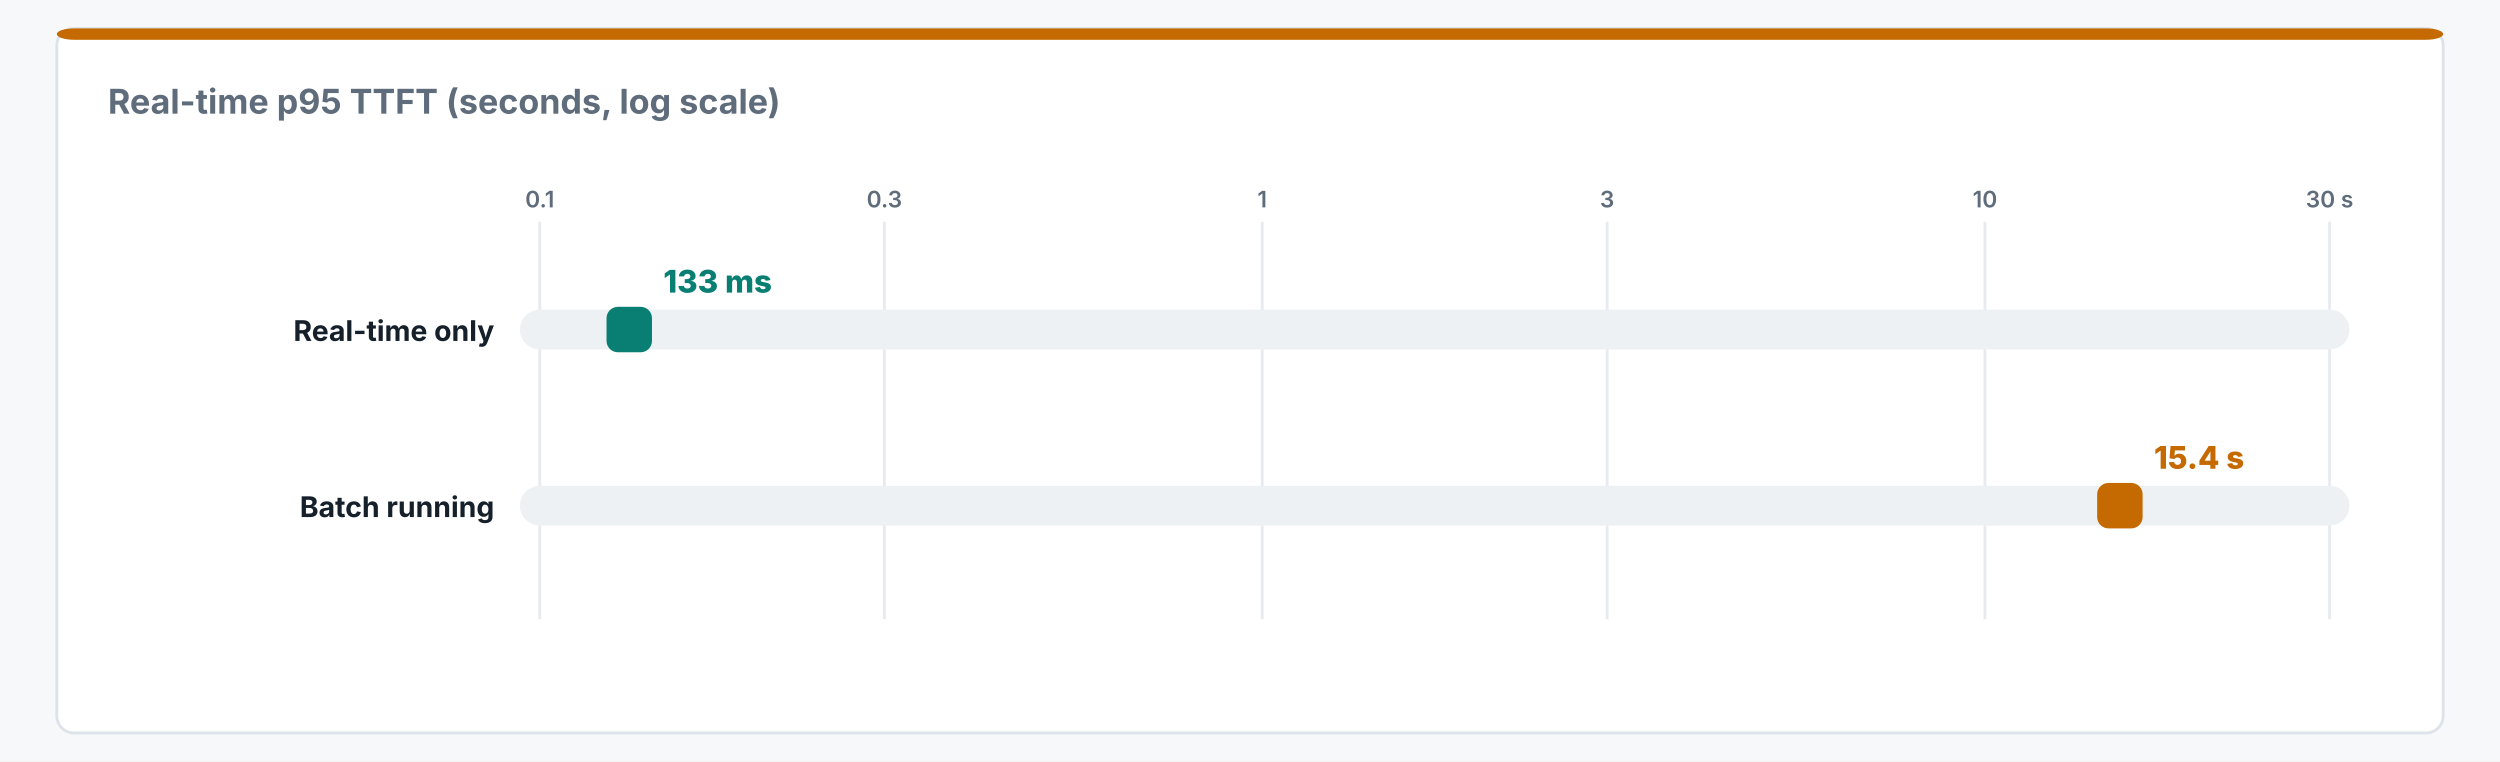
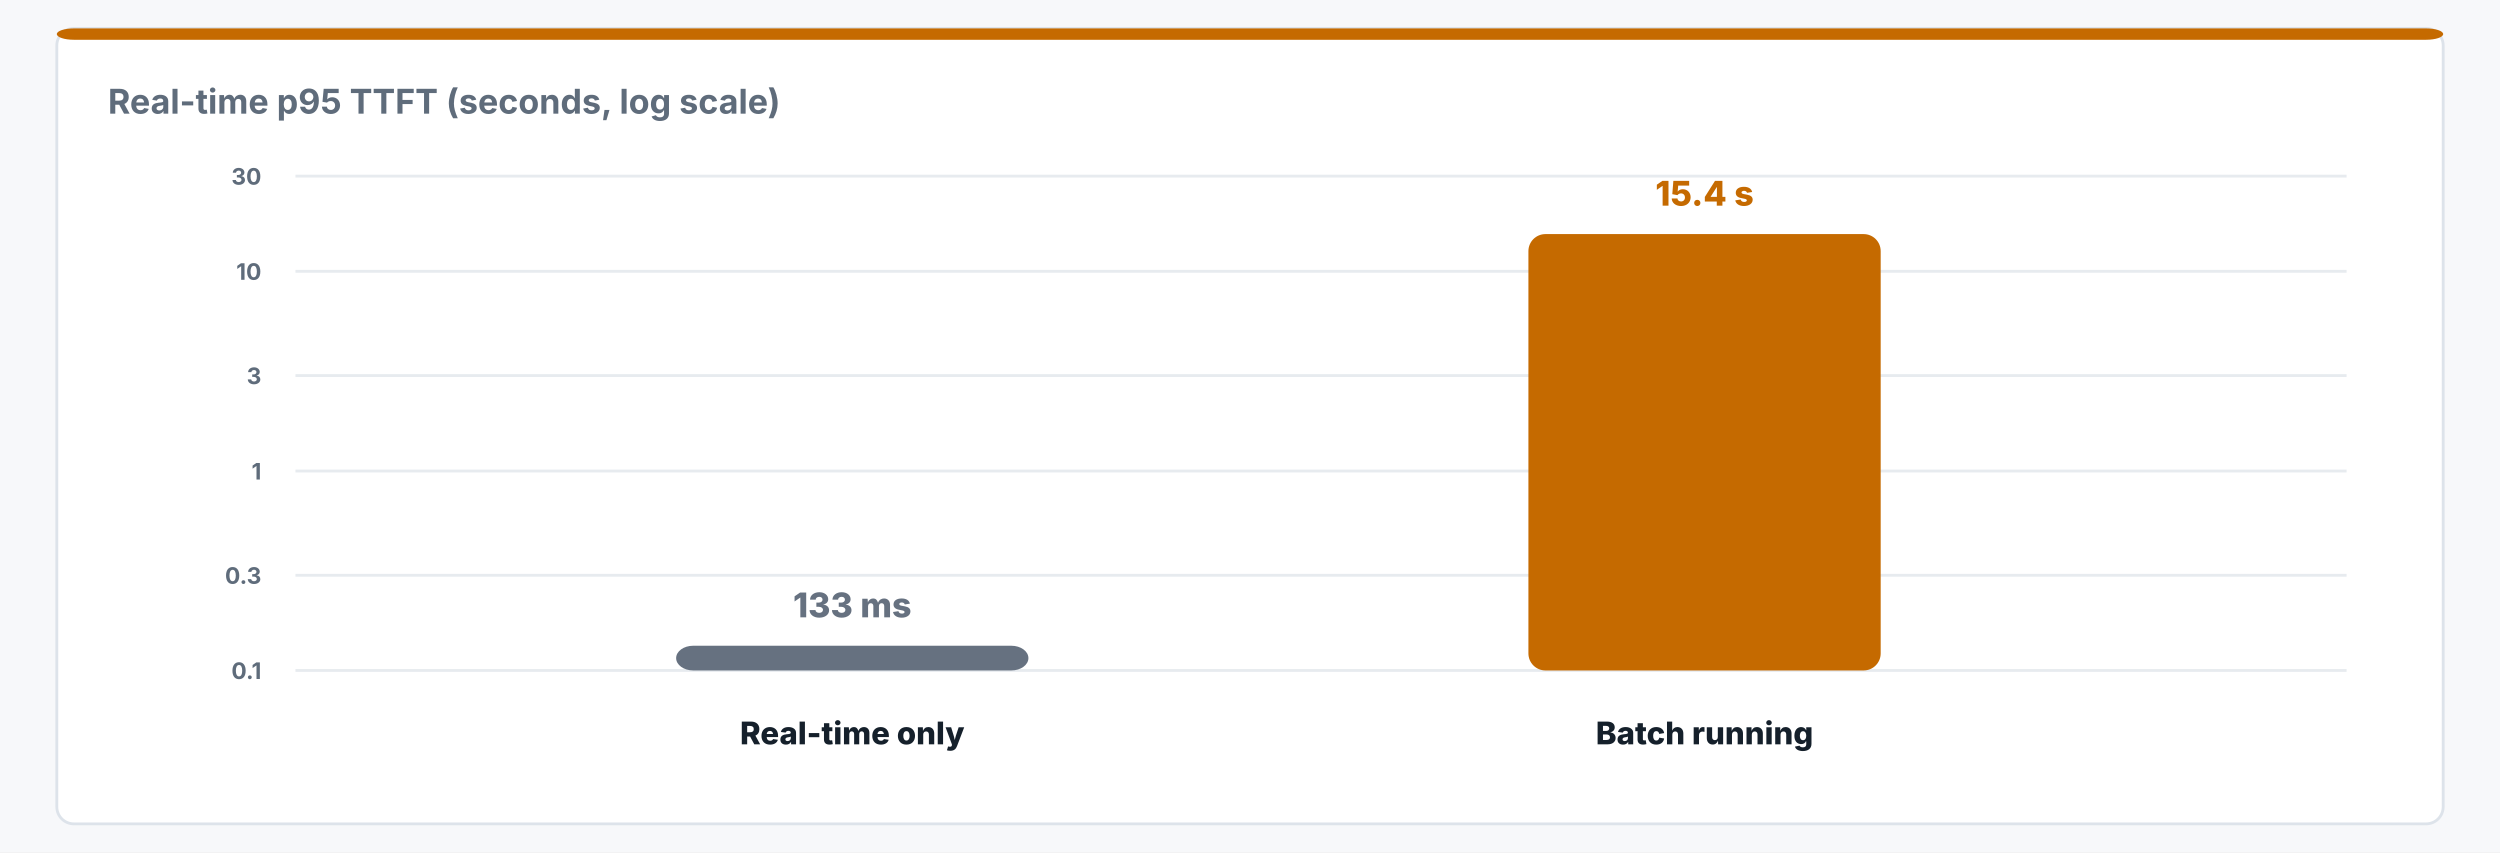
- <svg xmlns="http://www.w3.org/2000/svg" width="880" height="268" viewBox="0 0 880 268" role="img" aria-label="Batch in vLLM raised real-time p95 TTFT from 133 ms to 15.4 seconds">
+ <svg xmlns="http://www.w3.org/2000/svg" width="880" height="300" viewBox="0 0 880 300" role="img" aria-label="Batch in vLLM raised real-time p95 TTFT from 133 ms to 15.4 seconds">
  <style>text{font-family:system-ui,-apple-system,sans-serif}</style>
-   <rect width="880" height="268" fill="#f7f8fa" />
-   <rect x="20" y="10" width="840" height="248" fill="#ffffff" stroke="#dde3ea" rx="6" />
+   <rect width="880" height="300" fill="#f7f8fa" />
+   <rect x="20" y="10" width="840" height="280" fill="#ffffff" stroke="#dde3ea" rx="6" />
  <rect x="20" y="10" width="840" height="4" fill="#c56a00" rx="6" />
  <text x="38.0" y="40.0" fill="#5f6c7b" font-size="12" font-weight="700" text-anchor="start">Real-time p95 TTFT (seconds, log scale)</text>
-   <line x1="190.0" y1="78" x2="190.0" y2="218" stroke="#e7ebef" />
-   <text x="190.0" y="73.0" fill="#5f6c7b" font-size="8" font-weight="600" text-anchor="middle">0.1</text>
-   <line x1="311.3" y1="78" x2="311.3" y2="218" stroke="#e7ebef" />
-   <text x="311.3" y="73.0" fill="#5f6c7b" font-size="8" font-weight="600" text-anchor="middle">0.3</text>
-   <line x1="444.3" y1="78" x2="444.3" y2="218" stroke="#e7ebef" />
-   <text x="444.3" y="73.0" fill="#5f6c7b" font-size="8" font-weight="600" text-anchor="middle">1</text>
-   <line x1="565.7" y1="78" x2="565.7" y2="218" stroke="#e7ebef" />
-   <text x="565.7" y="73.0" fill="#5f6c7b" font-size="8" font-weight="600" text-anchor="middle">3</text>
-   <line x1="698.7" y1="78" x2="698.7" y2="218" stroke="#e7ebef" />
-   <text x="698.7" y="73.0" fill="#5f6c7b" font-size="8" font-weight="600" text-anchor="middle">10</text>
-   <line x1="820.0" y1="78" x2="820.0" y2="218" stroke="#e7ebef" />
-   <text x="820.0" y="73.0" fill="#5f6c7b" font-size="8" font-weight="600" text-anchor="middle">30 s</text>
-   <text x="174.0" y="120.0" fill="#15202b" font-size="10" font-weight="750" text-anchor="end">Real-time only</text>
-   <line x1="190.0" y1="116" x2="820.0" y2="116" stroke="#edf1f4" stroke-width="14" stroke-linecap="round" />
-   <rect x="213.5" y="108.0" width="16" height="16" rx="4" fill="#087f72" />
-   <text x="233.5" y="103.0" fill="#087f72" font-size="11" font-weight="800" text-anchor="start">133 ms</text>
-   <text x="174.0" y="182.0" fill="#15202b" font-size="10" font-weight="750" text-anchor="end">Batch running</text>
-   <line x1="190.0" y1="178" x2="820.0" y2="178" stroke="#edf1f4" stroke-width="14" stroke-linecap="round" />
-   <rect x="738.2" y="170.0" width="16" height="16" rx="4" fill="#c56a00" />
-   <text x="758.2" y="165.0" fill="#c56a00" font-size="11" font-weight="800" text-anchor="start">15.4 s</text>
+   <line x1="104" y1="236.0" x2="826" y2="236.0" stroke="#e7ebef" />
+   <text x="92.0" y="239.0" fill="#5f6c7b" font-size="8" font-weight="650" text-anchor="end">0.1</text>
+   <line x1="104" y1="202.5" x2="826" y2="202.5" stroke="#e7ebef" />
+   <text x="92.0" y="205.5" fill="#5f6c7b" font-size="8" font-weight="650" text-anchor="end">0.3</text>
+   <line x1="104" y1="165.8" x2="826" y2="165.8" stroke="#e7ebef" />
+   <text x="92.0" y="168.8" fill="#5f6c7b" font-size="8" font-weight="650" text-anchor="end">1</text>
+   <line x1="104" y1="132.2" x2="826" y2="132.2" stroke="#e7ebef" />
+   <text x="92.0" y="135.2" fill="#5f6c7b" font-size="8" font-weight="650" text-anchor="end">3</text>
+   <line x1="104" y1="95.5" x2="826" y2="95.5" stroke="#e7ebef" />
+   <text x="92.0" y="98.5" fill="#5f6c7b" font-size="8" font-weight="650" text-anchor="end">10</text>
+   <line x1="104" y1="62.0" x2="826" y2="62.0" stroke="#e7ebef" />
+   <text x="92.0" y="65.0" fill="#5f6c7b" font-size="8" font-weight="650" text-anchor="end">30</text>
+   <rect x="238" y="227.3" width="124" height="8.7" rx="6" fill="#667180" />
+   <text x="300.0" y="217.3" fill="#667180" font-size="12" font-weight="800" text-anchor="middle">133 ms</text>
+   <text x="300.0" y="262.0" fill="#15202b" font-size="11" font-weight="760" text-anchor="middle">Real-time only</text>
+   <rect x="538" y="82.4" width="124" height="153.6" rx="6" fill="#c56a00" />
+   <text x="600.0" y="72.4" fill="#c56a00" font-size="12" font-weight="800" text-anchor="middle">15.4 s</text>
+   <text x="600.0" y="262.0" fill="#15202b" font-size="11" font-weight="760" text-anchor="middle">Batch running</text>
</svg>
